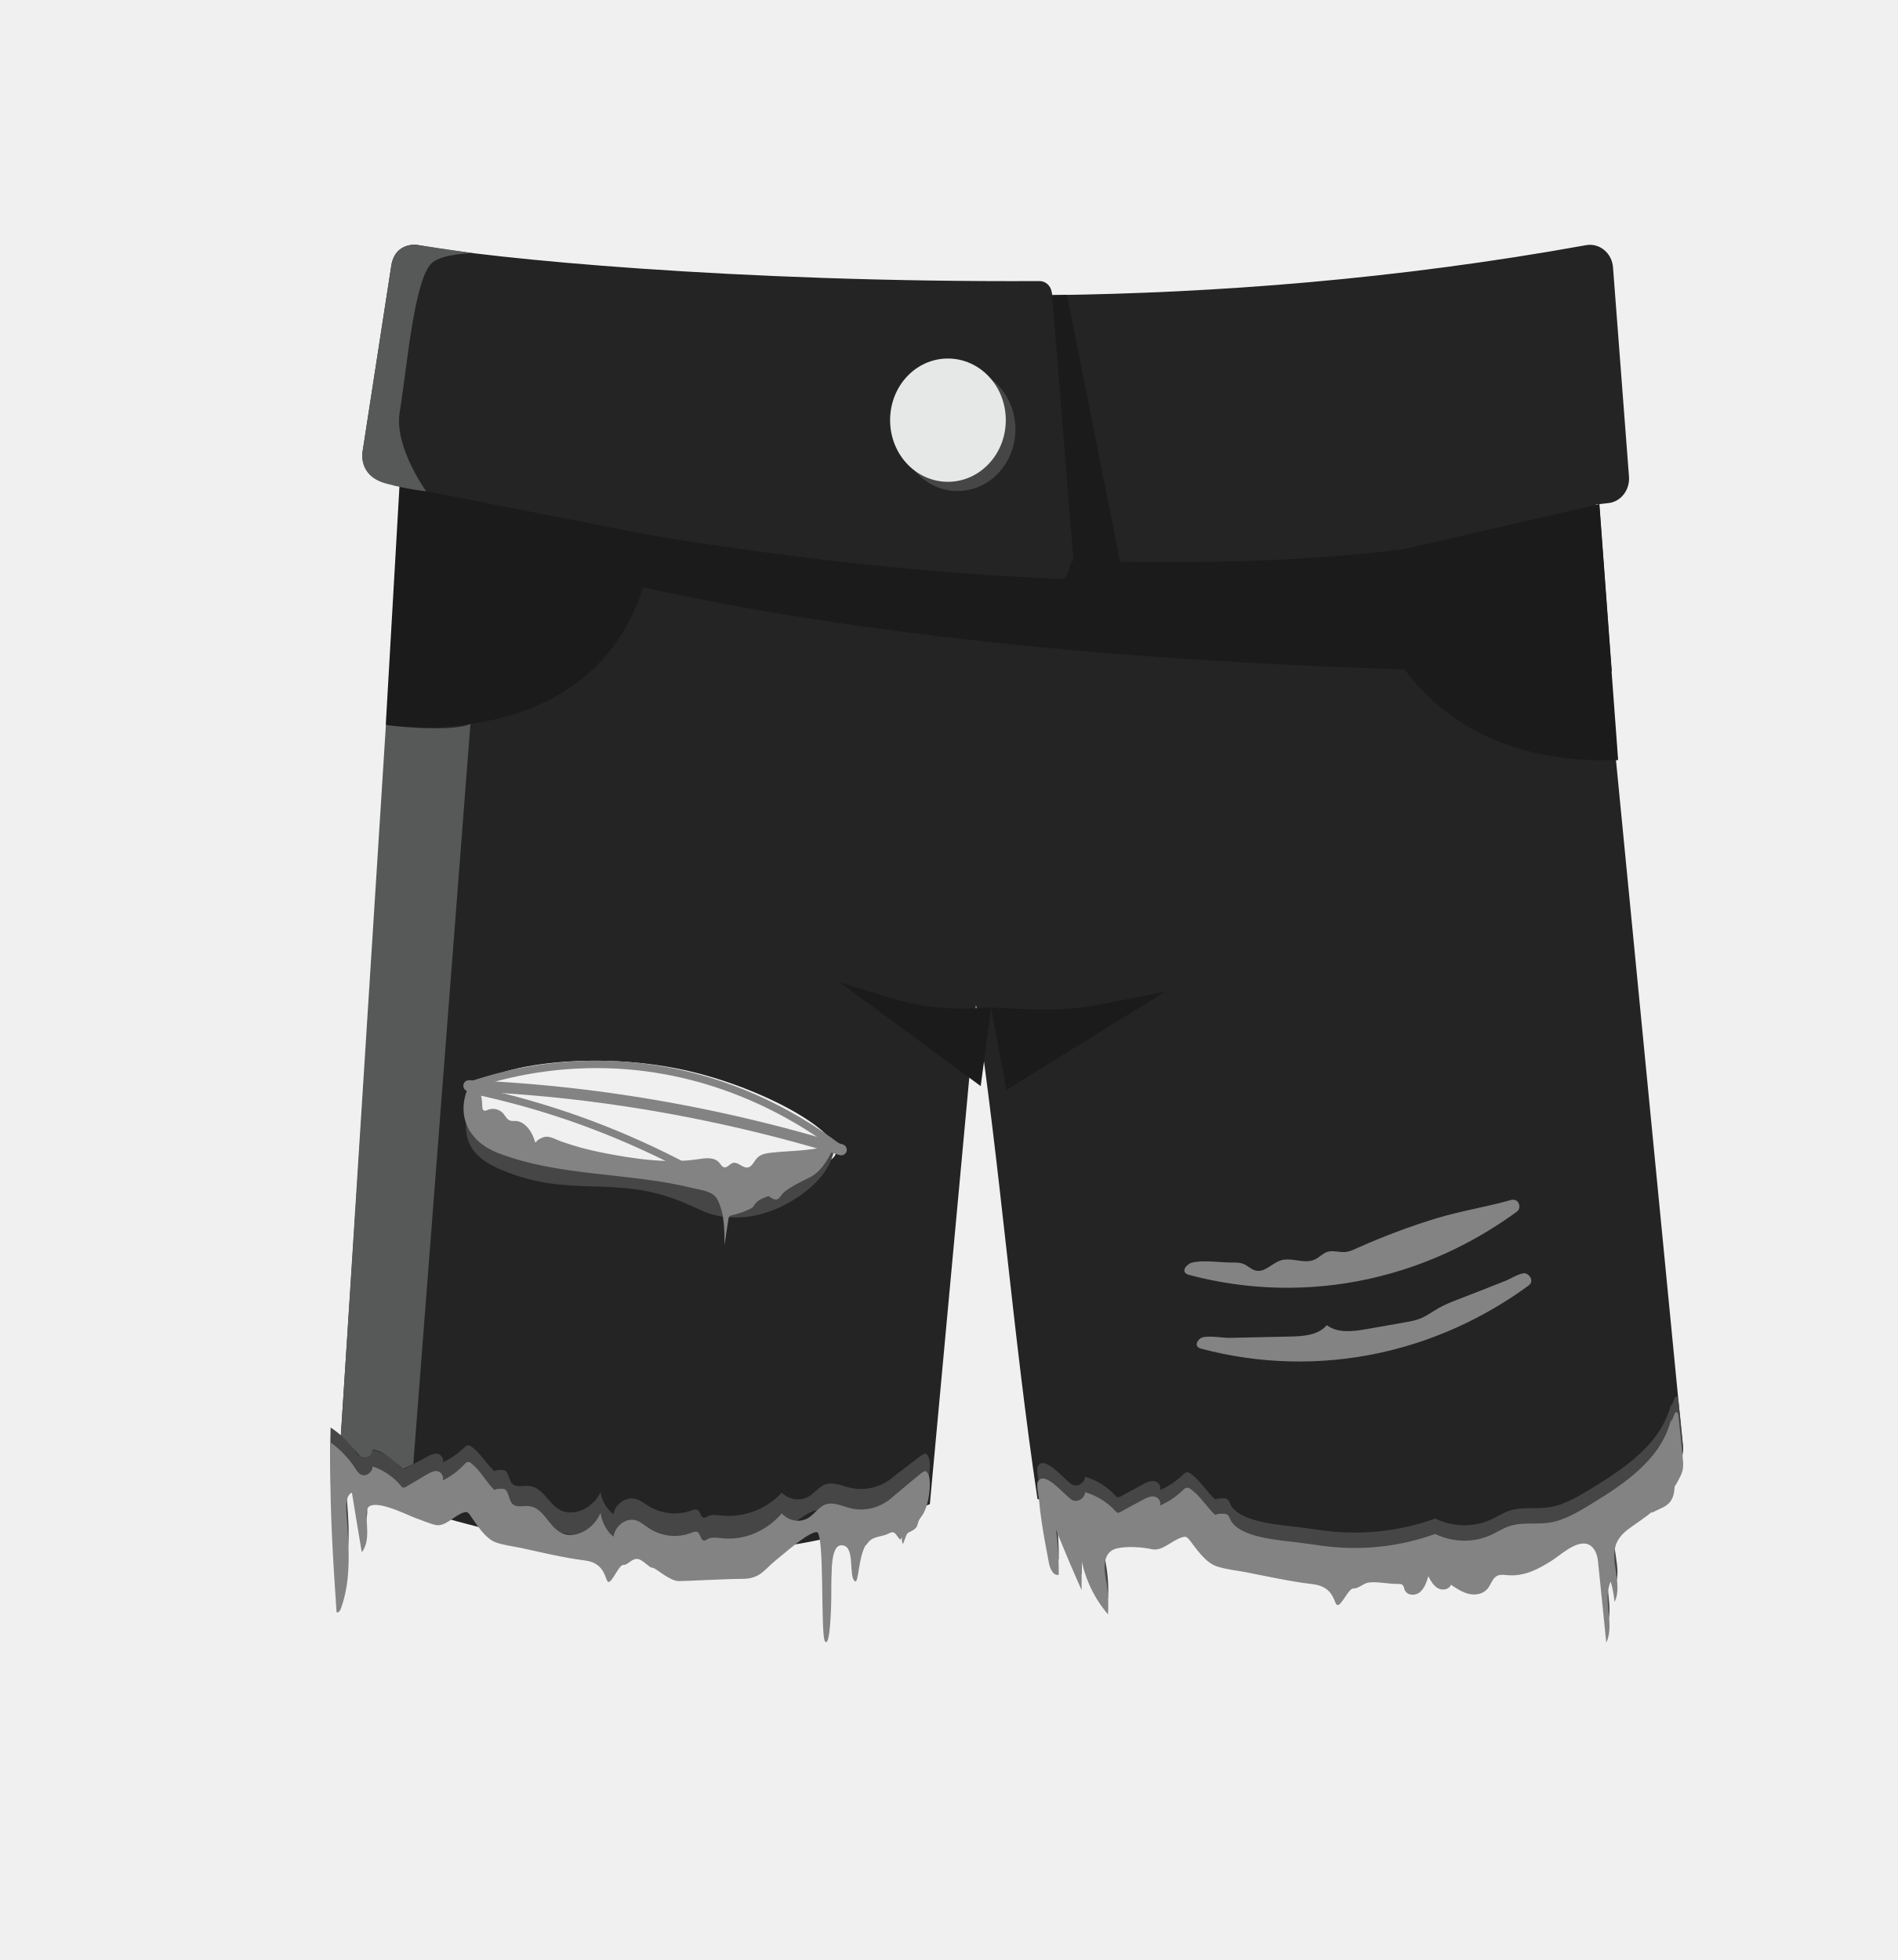
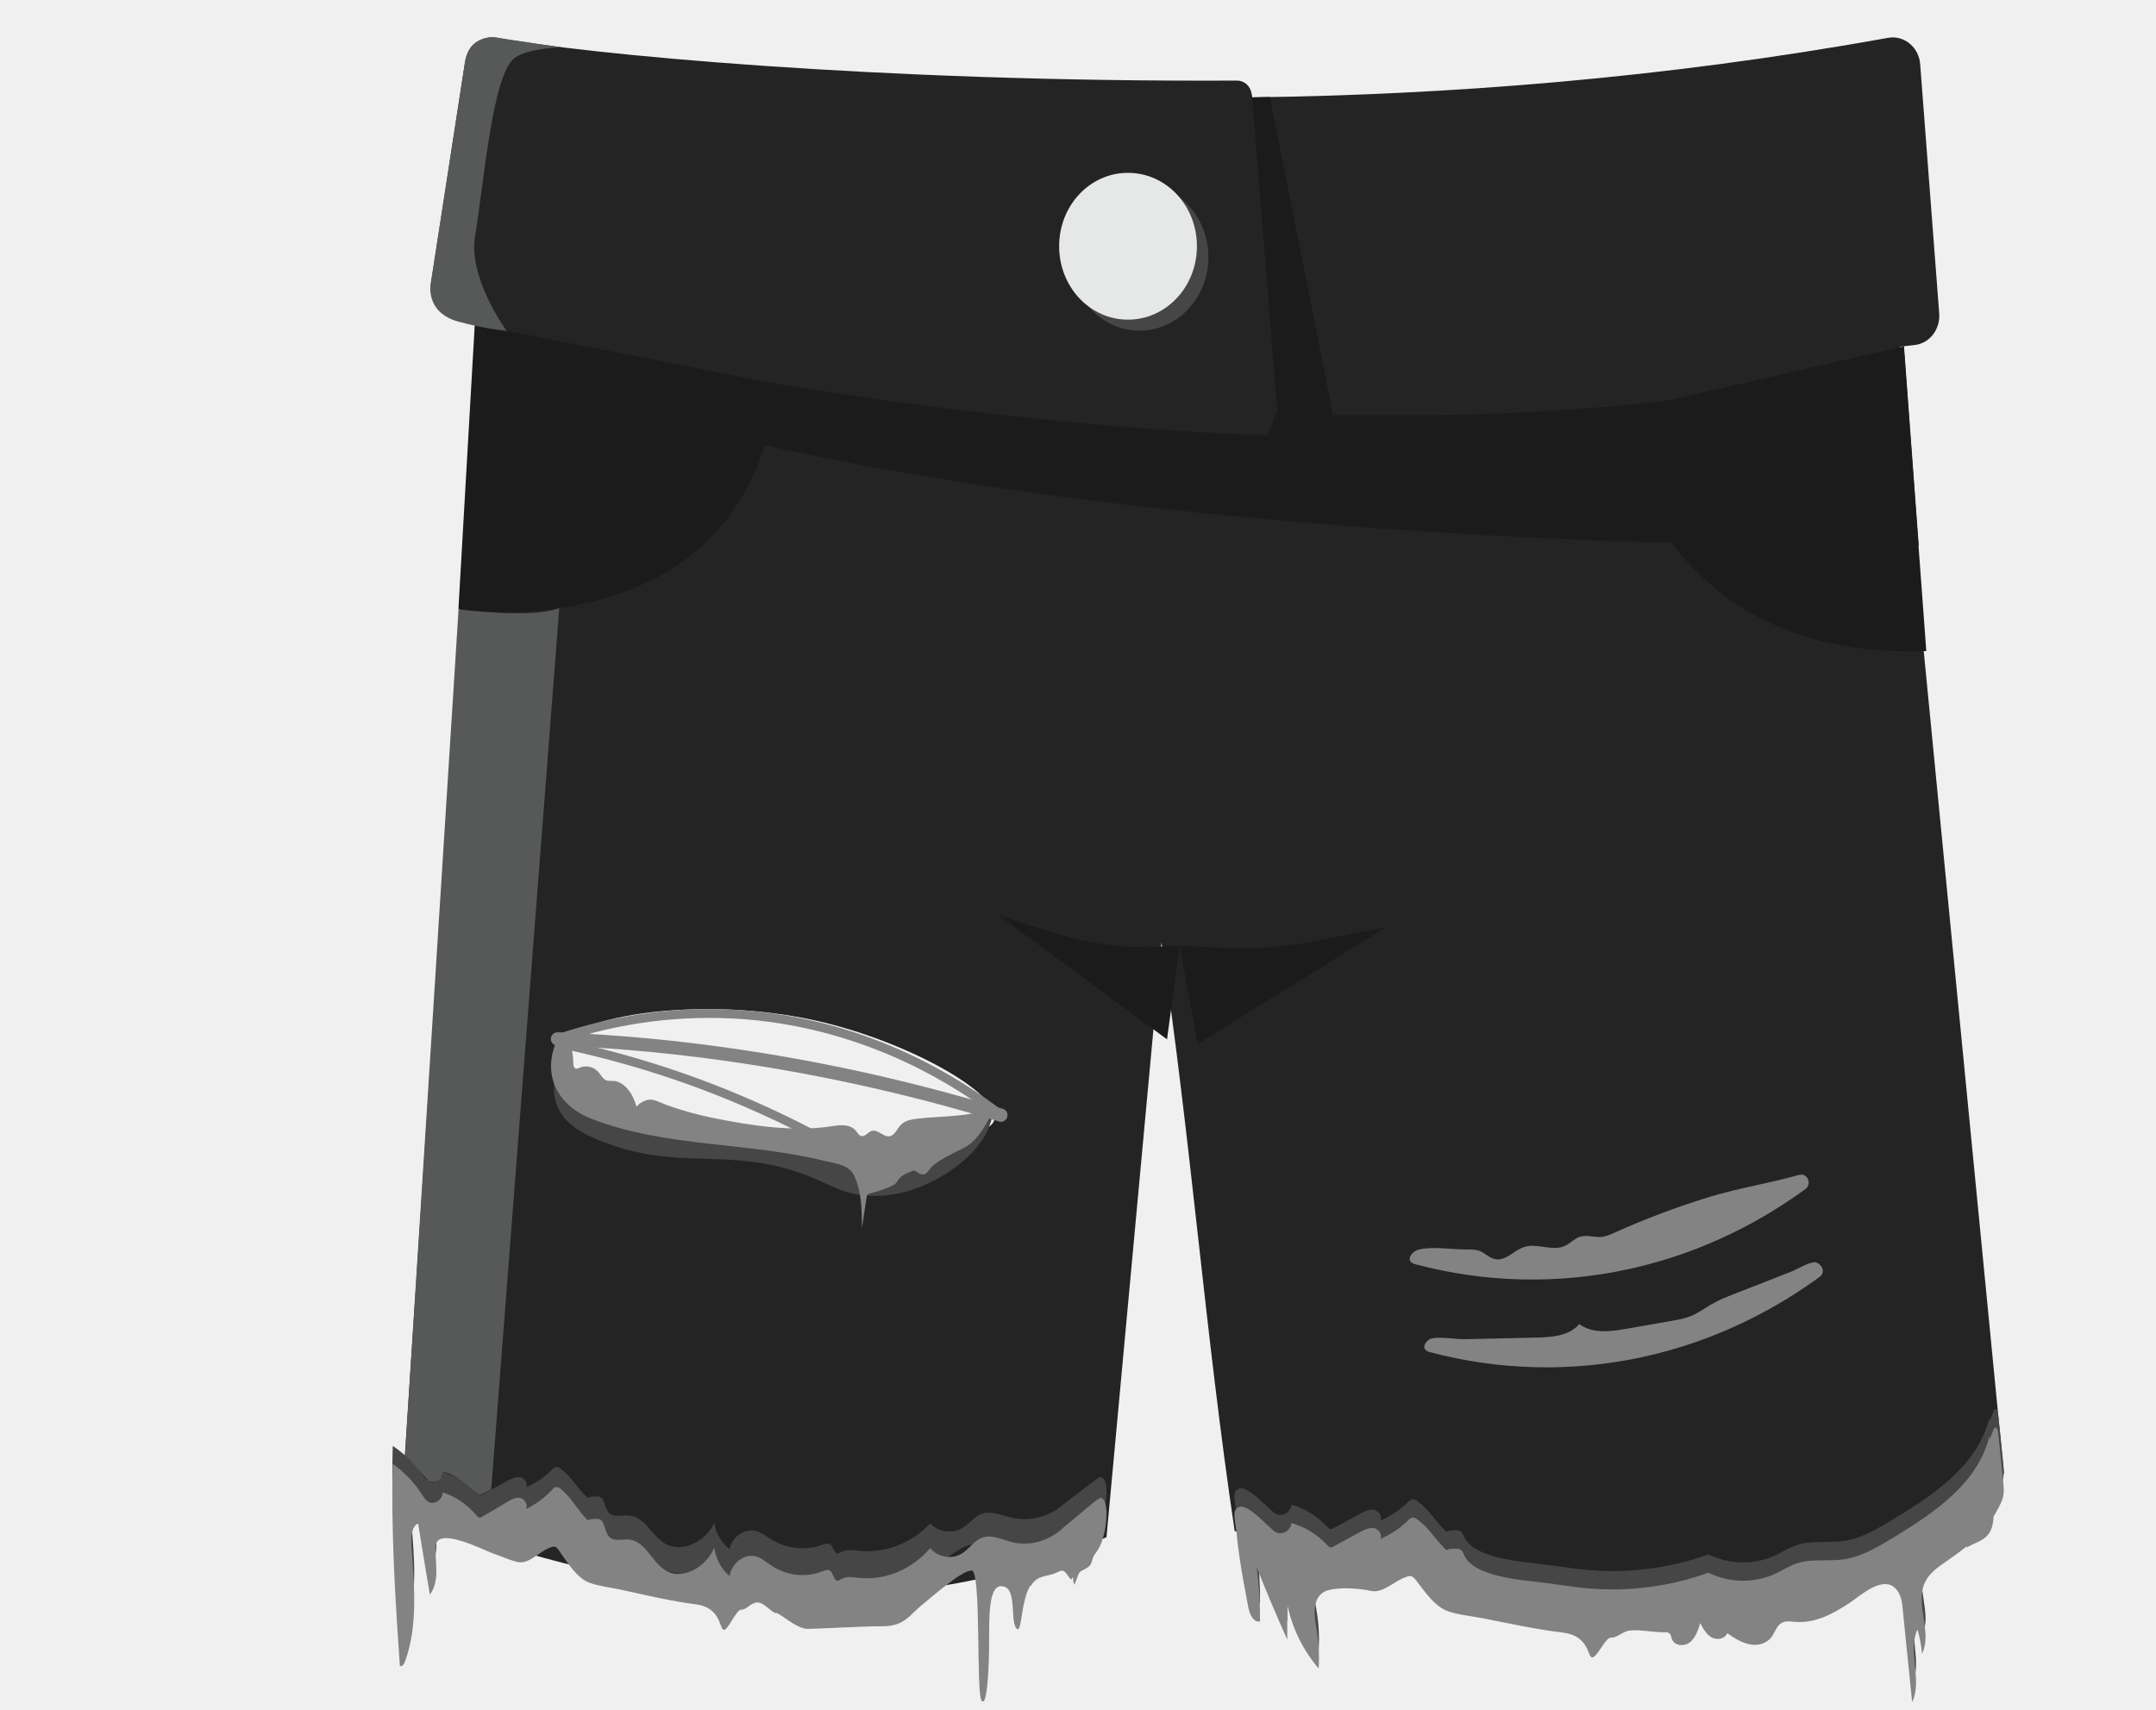
- <svg xmlns="http://www.w3.org/2000/svg" width="91" height="94" fill="none" viewBox="-22.2 -1.15 127.6 101.2">
+ <svg xmlns="http://www.w3.org/2000/svg" width="116" height="92" fill="none" viewBox="-22.14 -2.10 121.73 96.54">
  <g clip-path="url(#a)">
    <path fill="#242424" d="M5.933.028c4.76.9 21.391 2.523 41.78 2.42.388 0 .726.29.805.695l.05.25C59.47 3.256 71.707 2.34 84.462.034c.901-.165 1.746.53 1.814 1.497L87.35 15.6c.067.888-.541 1.686-1.375 1.777-9.324 1.127-59.761 6.717-82.752-1.652-.716-.256-1.155-1.041-1.031-1.838L4.119 1.389C4.266.473 5.072-.137 5.933.03Z" />
    <path fill="#242424" d="M86.19 31.802h-.011l-.755-10.287-.068-.974-1.02-13.84-14.945 1.873a190.89 190.89 0 0 1-19.127 1.435c-.473.022-.952.028-1.425.04-9.74.176-19.498-.37-29.176-1.652L5.403 6.69h-.01l-.716 12.634L.52 83.149c11.903 4.788 25.503 6.814 37.553 2.493l2.26-.945 3.104-33.572c1.667 11.187 2.467 22.05 4.135 33.23.552.075 3.002.644 3.56.707 12.755 3.98 24.428 3.37 37.148-.706l2.721-3.28-4.805-49.28-.006.006Zm-56.51 30.63c-2.356.33-4.784.637-8.457 0-4.693-.81-12.078-3.28-11.881-5.181.191-1.89 7.836-3.234 14.58-1.725 5.149 1.15 10.377 4.093 10.09 5.562-.158.763-1.798.99-4.327 1.343h-.006Z" />
    <path fill="#1B1B1B" d="M4.681 16.225s22.27 5.437 44.714 6.257c.322 0 .26-1.24.592-1.23 13.126.416 26.337-.341 35.374-3.802l.833 11.26s-54.066.963-81.507-10.691v-1.8l-.011.012.005-.006Z" />
    <path fill="#464646" d="M42.2 16.567c2.14 0 3.887-1.85 3.887-4.145 0-2.294-1.735-4.144-3.887-4.144s-3.888 1.85-3.888 4.144c0 2.295 1.736 4.145 3.888 4.145Z" />
    <path fill="#1B1B1B" d="M49.991 21.253 48.555 3.399l.997-.023 3.803 19.106h-3.96l.59-1.23h.006Z" />
    <path fill="#E6E7E7" d="M41.547 15.947c2.147 0 3.893-1.85 3.893-4.145 0-2.294-1.735-4.145-3.893-4.145-2.157 0-3.887 1.85-3.887 4.145 0 2.294 1.735 4.145 3.887 4.145Z" />
    <path fill="#1B1B1B" d="M3.76 32.303s16.297 2.5 18.01-12.718l-17.104-3.36-.924 16.078h.017Zm65.363-11.136s1.679 14.05 17.498 13.493l-1.273-17.205-16.23 3.723v-.011h.005ZM34.305 49.628l9.447 6.957.71-5.295-.834.051a16.78 16.78 0 0 1-6.073-.723l-3.239-1.002-.011.012Z" />
    <path fill="#1B1B1B" d="m44.449 51.29 1.036 5.55 10.67-6.604-4.151.82a20.79 20.79 0 0 1-4.97.364l-2.596-.125h.01v-.005Z" />
    <path fill="#838383" d="M80.26 69.166s.085 0 .124.012c.338.102.58.546.214.82-2.202 1.61-5.566 3.564-10 4.526a25.608 25.608 0 0 1-12.016-.28c-.507-.136-.282-.546-.04-.705.339-.228 1.544-.011 1.961-.023l4.13-.091c.856-.023 1.825-.091 2.394-.763.75.558 1.758.421 2.66.268.861-.154 1.729-.308 2.59-.456.378-.062.755-.136 1.116-.29.4-.177.755-.444 1.138-.66.4-.228.834-.405 1.262-.57 1.087-.421 2.18-.848 3.267-1.28.265-.103.857-.468 1.195-.496l.011-.011h-.006Zm-.803-4.924c.456-.126.726.518.338.797-2.203 1.61-5.567 3.564-10 4.526a25.608 25.608 0 0 1-12.017-.28c-.67-.176-.163-.745.175-.825.794-.205 1.893 0 2.727-.011.253 0 .501 0 .738.09.298.126.54.394.856.456.591.126 1.065-.495 1.64-.683.754-.25 1.61.28 2.326-.074.282-.136.507-.393.794-.495.39-.137.817.028 1.223 0 .281-.023.552-.142.817-.268a45.79 45.79 0 0 1 5.323-1.998c1.668-.507 3.375-.763 5.043-1.241h.017v.006Z" />
    <path fill="#464646" d="M36.05 85.898c.406-.637.941-.46 1.522-.734.09-.04.185-.085.287-.068.225.04.304.37.512.46 0-.05.04-.096.09-.119a.603.603 0 0 0 .063.393c.067-.165.135-.33.208-.5a.375.375 0 0 1 .079-.149.308.308 0 0 1 .158-.097c.146-.068.298-.136.417-.256.135-.148.13-.302.208-.467.09-.165.248-.313.338-.49.18-.33.287-.705.344-1.075.05-.33.169-1.293-.214-1.486-.13-.057-.26.08-1.623 1.121-.355.274-.546.41-.563.433a3.3 3.3 0 0 1-2.89.734c-.586-.136-1.189-.432-1.741-.204-.383.153-.654.54-1.008.762-.575.37-1.386.262-1.86-.233-1.036 1.116-2.552 1.69-4.016 1.543-.338-.029-.682-.097-.992.057-.067.04-.146.09-.225.09-.22-.016-.226-.392-.417-.517-.13-.08-.287-.017-.423.028a3.368 3.368 0 0 1-2.867-.284c-.288-.177-.552-.399-.879-.49-.642-.176-1.375.313-1.504 1.019-.456-.342-.772-.888-.868-1.475-.445.985-1.712 1.691-2.687 1.213-.868-.427-1.177-1.65-2.265-1.64-.343 0-.749.109-.997-.153-.146-.16-.186-.393-.276-.598-.146-.37-.304-.313-.603-.313-.383 0-.197.216-.512-.125-.457-.479-.772-1.02-1.313-1.43-.079-.056-.169-.119-.26-.108-.106 0-.185.086-.264.166-.422.41-.913.745-1.437.979.108-.234-.107-.541-.354-.575-.248-.04-.485.085-.71.205-.473.262-.941.518-1.414.774-.062.028-.119.057-.18.051-.063-.011-.102-.057-.141-.097a4.253 4.253 0 0 0-1.91-1.212c-.028.393-.473.666-.8.5-.18-.09-.288-.261-.406-.432a6.22 6.22 0 0 0-1.622-1.554c-.012.467-.023.928-.023 1.4-.011 3.024.197 6.11.423 9.132.118.069.236-.09.287-.216.75-1.879.524-4.008.366-6.04-.028-.439 0-.997.378-1.162.22 1.23.433 2.465.664 3.706.276-.324.367-.774.367-1.212 0-.439-.062-.871-.04-1.298.05-1.088 2.71.193 3.256.37.457.148.919.341 1.375.438.642.137 1.228-.57 1.887-.774.068-.017.147-.04.22-.017.101.028.169.12.225.193.474.627 1.02 1.446 1.73 1.68.563.188 1.205.245 1.78.364 1.403.285 2.811.598 4.23.763 1.415.165 1.314 1.292 1.561 1.332.248.04.71-1.076.998-1.053.287.017.535-.37.912-.37.378 0 .868.586 1.037.546.169-.04 1.155.832 1.78.832s3.065-.137 4.27-.137c1.206 0 1.505-.598 2.214-1.122.71-.529 2.237-1.782 2.789-1.782s.248 6.309.552 6.764c.304.461.445-1.577.434-3.353-.011-1.782.135-2.778.862-2.574.72.205.298 1.919.72 2.198.266.176.21-1.429.733-2.249l.029.012v-.017Z" />
    <path fill="#838383" d="M36.05 87.464c.406-.689.941-.495 1.522-.797.09-.04.185-.097.287-.074.225.04.304.404.512.495 0-.05.04-.108.09-.125a.683.683 0 0 0 .063.422 21.2 21.2 0 0 1 .208-.541.429.429 0 0 1 .079-.16.375.375 0 0 1 .158-.108c.146-.074.298-.148.417-.273.135-.16.13-.33.208-.507.09-.182.248-.341.338-.53.18-.358.287-.762.344-1.166.05-.36.169-1.4-.214-1.612-.13-.062-.26.086-1.623 1.219-.355.296-.546.444-.563.467-.8.751-1.887 1.047-2.89.797-.586-.148-1.189-.467-1.741-.222-.383.17-.654.58-1.008.825-.575.404-1.386.285-1.86-.256-1.036 1.207-2.552 1.833-4.016 1.674-.338-.029-.682-.109-.992.062-.067.04-.146.097-.225.097-.22-.023-.226-.421-.417-.563-.13-.086-.287-.023-.423.034-.94.37-2.005.256-2.867-.308-.288-.188-.552-.432-.879-.53-.642-.187-1.375.342-1.504 1.105-.456-.37-.772-.962-.868-1.6-.445 1.07-1.712 1.834-2.687 1.316-.868-.467-1.177-1.788-2.265-1.782-.343 0-.749.114-.997-.171-.146-.171-.186-.421-.276-.644-.146-.404-.304-.341-.603-.341-.383 0-.197.233-.512-.137-.457-.518-.772-1.099-1.313-1.548-.079-.063-.169-.126-.26-.12-.106 0-.185.097-.264.182a5.06 5.06 0 0 1-1.437 1.06c.108-.257-.107-.581-.354-.627-.248-.04-.485.097-.71.222-.473.285-.941.564-1.414.837-.062.028-.119.063-.18.051-.063-.011-.102-.062-.141-.108a4.197 4.197 0 0 0-1.91-1.315c-.028.421-.473.717-.8.54-.18-.096-.288-.284-.406-.466a6.479 6.479 0 0 0-1.622-1.685 63.616 63.616 0 0 0-.023 1.514c-.011 3.274.197 6.621.423 9.895.118.074.236-.097.287-.234.75-2.032.524-4.343.366-6.547-.028-.478 0-1.081.378-1.258.22 1.332.433 2.67.664 4.014.276-.347.367-.837.367-1.315 0-.479-.062-.945-.04-1.407.05-1.172 2.71.211 3.256.405.457.16.919.37 1.375.478.642.148 1.228-.615 1.887-.837.068-.023.147-.04.22-.023.101.034.169.126.225.21.474.678 1.02 1.567 1.73 1.823.563.199 1.205.267 1.78.392 1.403.308 2.811.644 4.23.826 1.415.182 1.314 1.395 1.561 1.44.248.04.71-1.167.998-1.144.287.023.535-.404.912-.404.378 0 .868.638 1.037.592.169-.04 1.155.9 1.78.9s3.065-.149 4.27-.149c1.206 0 1.505-.643 2.214-1.218.71-.575 2.237-1.93 2.789-1.93s.248 6.832.552 7.333c.304.495.445-1.708.434-3.632-.011-1.93.135-3.012.862-2.784.72.222.298 2.078.72 2.385.266.194.21-1.548.733-2.436l.029.01v.012Z" />
    <path fill="#464646" d="M88.892 84.248s.074-.04.113-.063c.389-.216.862-.33 1.138-.712.265-.364.287-.86.276-1.326a47.522 47.522 0 0 0-.236-4.19c-.648 2.659-3.088 4.298-5.33 5.67-.913.558-1.87 1.139-2.912 1.287-.902.125-1.848-.063-2.699.25-.389.137-.738.365-1.11.541-1.189.57-2.625.547-3.808-.04a16.036 16.036 0 0 1-6.828.883 20.33 20.33 0 0 1-1.425-.177c-.31-.04-.626-.085-.936-.125-1.222-.165-4.095-.307-4.62-1.605-.151-.393-.326-.33-.647-.33-.411 0-.214.227-.558-.137-.484-.507-.822-1.076-1.408-1.503-.085-.063-.175-.126-.276-.114-.113 0-.203.091-.288.176a5.11 5.11 0 0 1-1.538 1.025c.124-.25-.112-.57-.377-.609-.265-.04-.524.091-.76.216-.502.268-1.009.547-1.51.82-.062.029-.124.063-.186.051-.062-.011-.102-.062-.147-.102a4.437 4.437 0 0 0-2.045-1.275c-.028.415-.501.706-.862.53-.462-.24-1.876-2.079-2.32-1.23-.113.216.061.973.084 1.23.04.483.101.961.174 1.445.136.922.31 1.845.485 2.756.073.392.287.9.665.82a21.233 21.233 0 0 0-.186-3.052 100.194 100.194 0 0 0 1.724 4.076v-1.987a8.08 8.08 0 0 0 1.774 3.621c.05-.797 0-1.605-.146-2.38-.152-.82-.186-1.844.76-2.06.676-.154 1.685-.086 2.36.062.688.142 1.308-.598 2.023-.808a.47.47 0 0 1 .237-.023c.101.034.175.125.248.205.501.66 1.087 1.531 1.848 1.782.602.2 1.284.262 1.91.381 1.498.29 3.008.632 4.517.809 1.522.176 1.409 1.355 1.674 1.406.27.051.76-1.139 1.07-1.116.327.029.665-.341 1.009-.393.563-.09 1.414.103 2.022.091.09 0 .203 0 .276.063.09.085.102.216.14.33.153.382.7.427 1.02.165.316-.262.451-.671.575-1.076.164.313.35.644.648.809.299.165.75.09.873-.24.378.257.772.519 1.223.621.45.103.952 0 1.25-.364.215-.268.31-.672.603-.837.214-.125.485-.086.721-.063 1.138.103 2.124-.415 3.07-1.036.66-.433 2.023-1.73 2.75-.712.214.302.27.695.299 1.076.01.126.028.262.039.382l.49 4.822c.597-1.241-.276-2.858.299-4.1.135.445.214.9.259 1.367.597-1.201-.4-2.772.152-3.996.237-.53.721-.871 1.183-1.19 1.273-.888 2.208-1.572 2.969-3.023a2.79 2.79 0 0 0 .259-.592c.085-.32.05-.66.011-.997a219.01 219.01 0 0 0-.287-2.76c-.011-.103-.085-.251-.175-.2-.028.023-.04.051-.062.085-.073.165-.14.33-.203.484" />
    <path fill="#838383" d="M88.892 85.284s.074-.04.113-.063c.389-.216.862-.33 1.138-.712.265-.364.287-.86.276-1.326a47.524 47.524 0 0 0-.236-4.19c-.648 2.658-3.088 4.298-5.33 5.67-.913.558-1.87 1.139-2.912 1.287-.902.125-1.848-.063-2.699.25-.389.137-.738.364-1.11.541-1.189.57-2.625.547-3.808-.04a16.036 16.036 0 0 1-6.828.883 20.27 20.27 0 0 1-1.425-.177c-.31-.04-.626-.085-.936-.125-1.222-.165-4.095-.308-4.62-1.606-.151-.392-.326-.33-.647-.33-.411 0-.214.228-.558-.136-.484-.507-.822-1.076-1.408-1.503-.085-.063-.175-.126-.276-.114-.113 0-.203.09-.288.176a5.11 5.11 0 0 1-1.538 1.025c.124-.25-.112-.57-.377-.61-.265-.04-.524.092-.76.217-.502.268-1.009.547-1.51.82-.062.028-.124.063-.186.051-.062-.011-.102-.062-.147-.102a4.437 4.437 0 0 0-2.045-1.276c-.028.416-.501.706-.862.53-.462-.24-1.876-2.078-2.32-1.23-.113.216.061.974.084 1.23.04.484.101.962.174 1.452.136.922.31 1.844.485 2.755.073.393.287.9.665.82a21.233 21.233 0 0 0-.186-3.052 100.194 100.194 0 0 0 1.724 4.077v-1.987a8.08 8.08 0 0 0 1.774 3.62c.05-.796 0-1.605-.146-2.38-.152-.819-.186-1.844.76-2.06.676-.154 1.685-.085 2.36.063.688.142 1.308-.598 2.023-.809a.47.47 0 0 1 .237-.023c.101.035.175.126.248.205.501.66 1.087 1.532 1.848 1.782.602.2 1.284.262 1.91.382 1.498.29 3.008.632 4.517.808 1.522.177 1.409 1.355 1.674 1.406.27.052.76-1.138 1.07-1.115.327.028.665-.342 1.009-.393.563-.091 1.414.102 2.022.09.09 0 .203 0 .276.064.09.085.102.216.14.33.153.381.7.427 1.02.165.316-.262.451-.672.575-1.076.164.313.35.643.648.808.299.165.75.091.873-.239.378.256.772.518 1.223.62.45.103.952 0 1.25-.364.215-.267.31-.672.603-.837.214-.125.485-.085.721-.062 1.138.102 2.124-.416 3.07-1.036.66-.433 2.023-1.731 2.75-.712.214.302.27.695.299 1.076.01.125.028.262.039.381l.49 4.822c.597-1.24-.276-2.858.299-4.099.135.444.214.9.259 1.367.597-1.201-.4-2.773.152-3.997.237-.53.721-.87 1.183-1.19 1.273-.888 2.208-1.571 2.969-3.023.101-.188.203-.381.259-.592.085-.319.05-.66.011-.996a219.01 219.01 0 0 0-.287-2.761c-.011-.103-.085-.25-.175-.2-.028.023-.04.052-.062.086-.073.165-.14.33-.203.484" />
    <path fill="#464646" d="M9.543 57.689s-.71 1.27-.253 2.562c.388 1.087 1.408 1.611 2.203 1.953 4.704 2.004 7.582.267 12.241 2.191 1.127.467 1.628.837 2.772.985 2.986.353 5.256-1.531 5.673-1.873 1.009-.837 1.375-1.605 1.482-1.873.203-.484.298-.922.338-1.23-2.299 1.042-5.978 2.33-10.575 2.295-2.191-.011-6.044-.091-10.224-2.386a19.21 19.21 0 0 1-3.68-2.624h.023Z" />
    <path fill="#838383" d="M9.333 56.562c-.924 2.015 0 3.763 1.95 4.52 4.151 1.6 8.805 1.304 13.086 2.357.552.136 1.386.205 1.68.774.472.922.472 2.027.472 3.069.085-.58.175-1.167.265-1.748.011-.074.017-.142.068-.188a.292.292 0 0 1 .158-.074 5.819 5.819 0 0 0 1.183-.404.668.668 0 0 0 .225-.137c.067-.062.096-.136.146-.205.215-.29.564-.421.89-.535.068-.023.378.302.615.205.191-.085.298-.353.467-.484.473-.393 1.166-.712 1.718-.985.857-.421 1.38-1.48 1.77-2.345-1.263.609-2.998.518-4.367.683-.326.04-.687.09-.93.341-.213.217-.337.587-.63.65-.36.062-.67-.405-1.02-.302-.214.062-.366.341-.58.29-.147-.028-.226-.188-.321-.302-.338-.404-.941-.319-1.448-.239-2.085.319-4.479-.051-6.546-.467a18.977 18.977 0 0 1-2.66-.734c-.32-.114-.71-.353-1.047-.307-.147.01-.727.25-.648.483-.107-.364-.242-.723-.468-1.013-.225-.29-.54-.53-.901-.535-.124 0-.254.011-.366-.029-.192-.074-.299-.29-.434-.455a.93.93 0 0 0-1.065-.262c-.079.034-.175.086-.253.04-.085-.04-.107-.154-.107-.262-.017-.25-.017-.507-.085-.746-.146-.455-.484-.415-.777-.672h-.017l-.023.018Z" />
    <path stroke="#838383" stroke-linecap="round" stroke-linejoin="round" stroke-width=".75" d="M9.336 56.562a96.97 96.97 0 0 1 10.614 1.024 101.92 101.92 0 0 1 14.422 3.28" />
    <path stroke="#838383" stroke-linecap="round" stroke-linejoin="round" stroke-width=".5" d="M9.465 56.83a54.38 54.38 0 0 1 10.484 3.307 55.679 55.679 0 0 1 6.693 3.433M9.336 56.562a26.297 26.297 0 0 1 10.659-1.355c7.11.58 12.146 3.94 14.377 5.653" />
    <path fill="#575858" d="M3.752 32.303s4.157.547 5.684-.068l-3.842 49.77-.693.33s-1.358-1.31-2.045-1.31c0 0-.017.7-.8.501 0 0-1.059-1.224-1.33-1.451l3.026-47.772ZM6.46 16.578s-2.169-2.983-1.78-5.317c.495-2.972.98-9.189 2.248-10.1C7.705.603 9.558.57 9.558.57L5.93.03S4.37-.263 4.116 1.394l-1.932 12.49s-.366 1.646 1.56 2.175c1.51.416 2.71.524 2.71.524l.006-.006Z" />
  </g>
  <defs>
    <clipPath id="a">
      <path fill="#fff" d="M0 0h91v94H0z" />
    </clipPath>
  </defs>
</svg>
